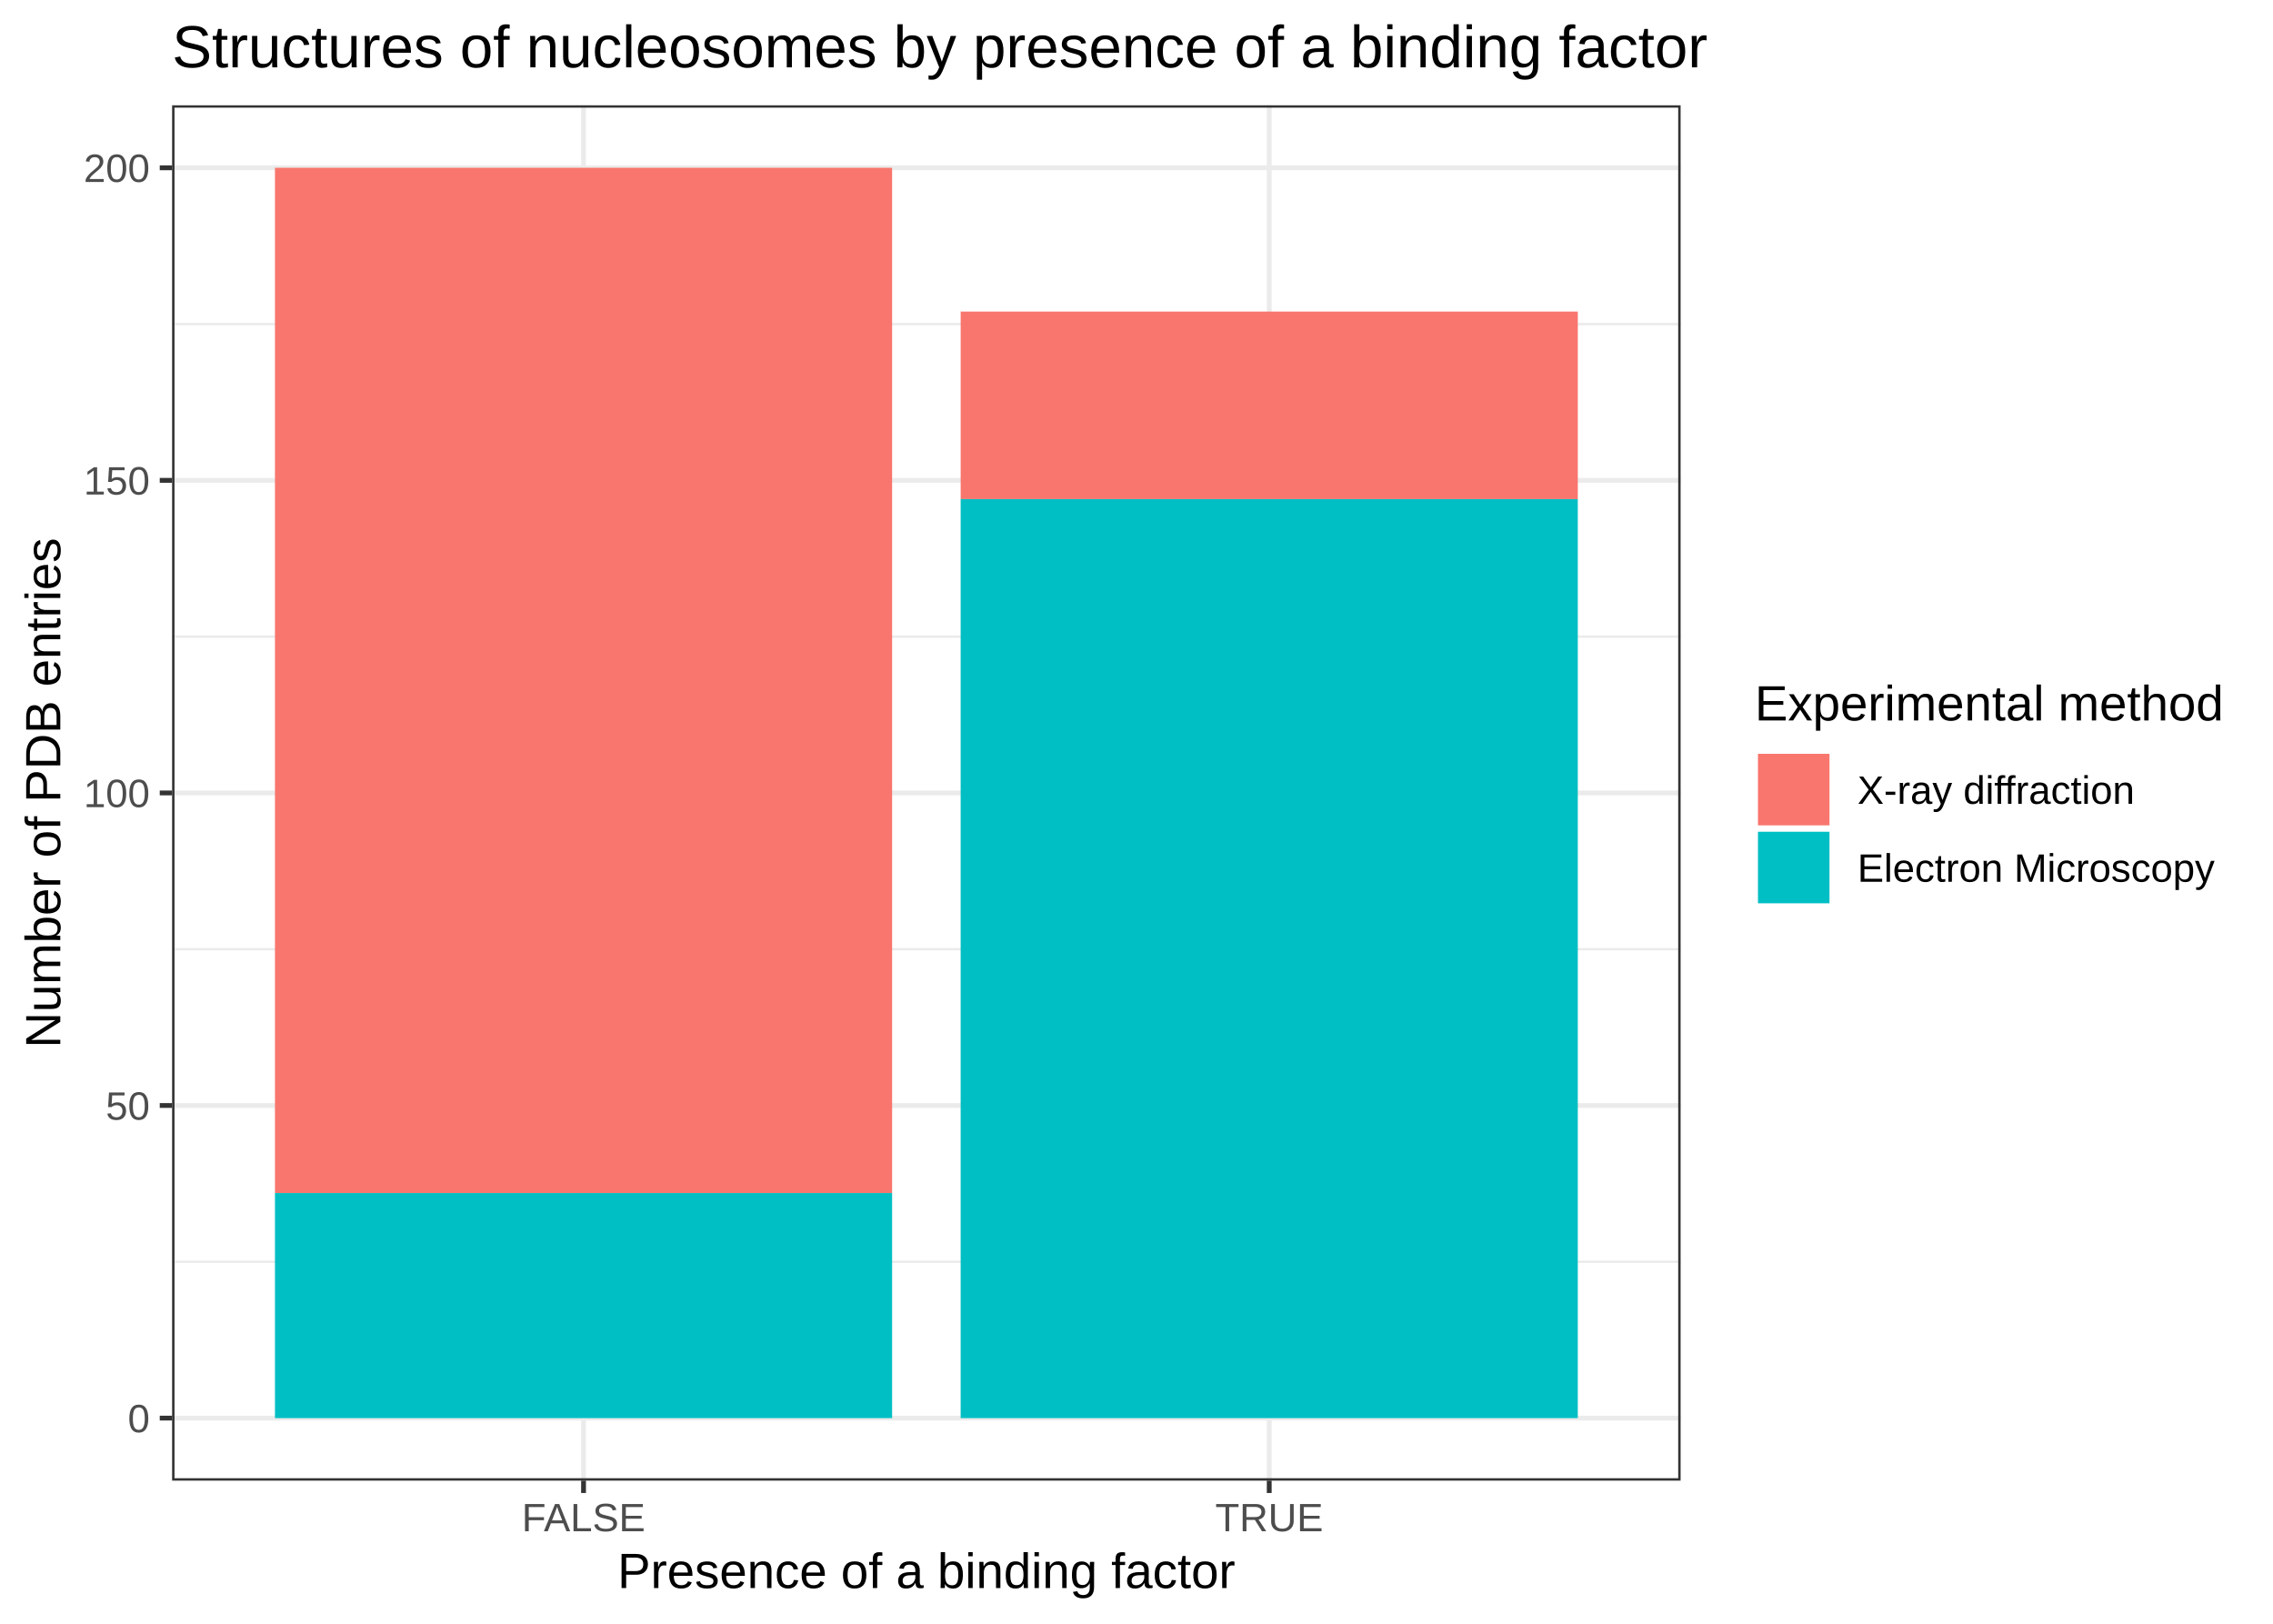
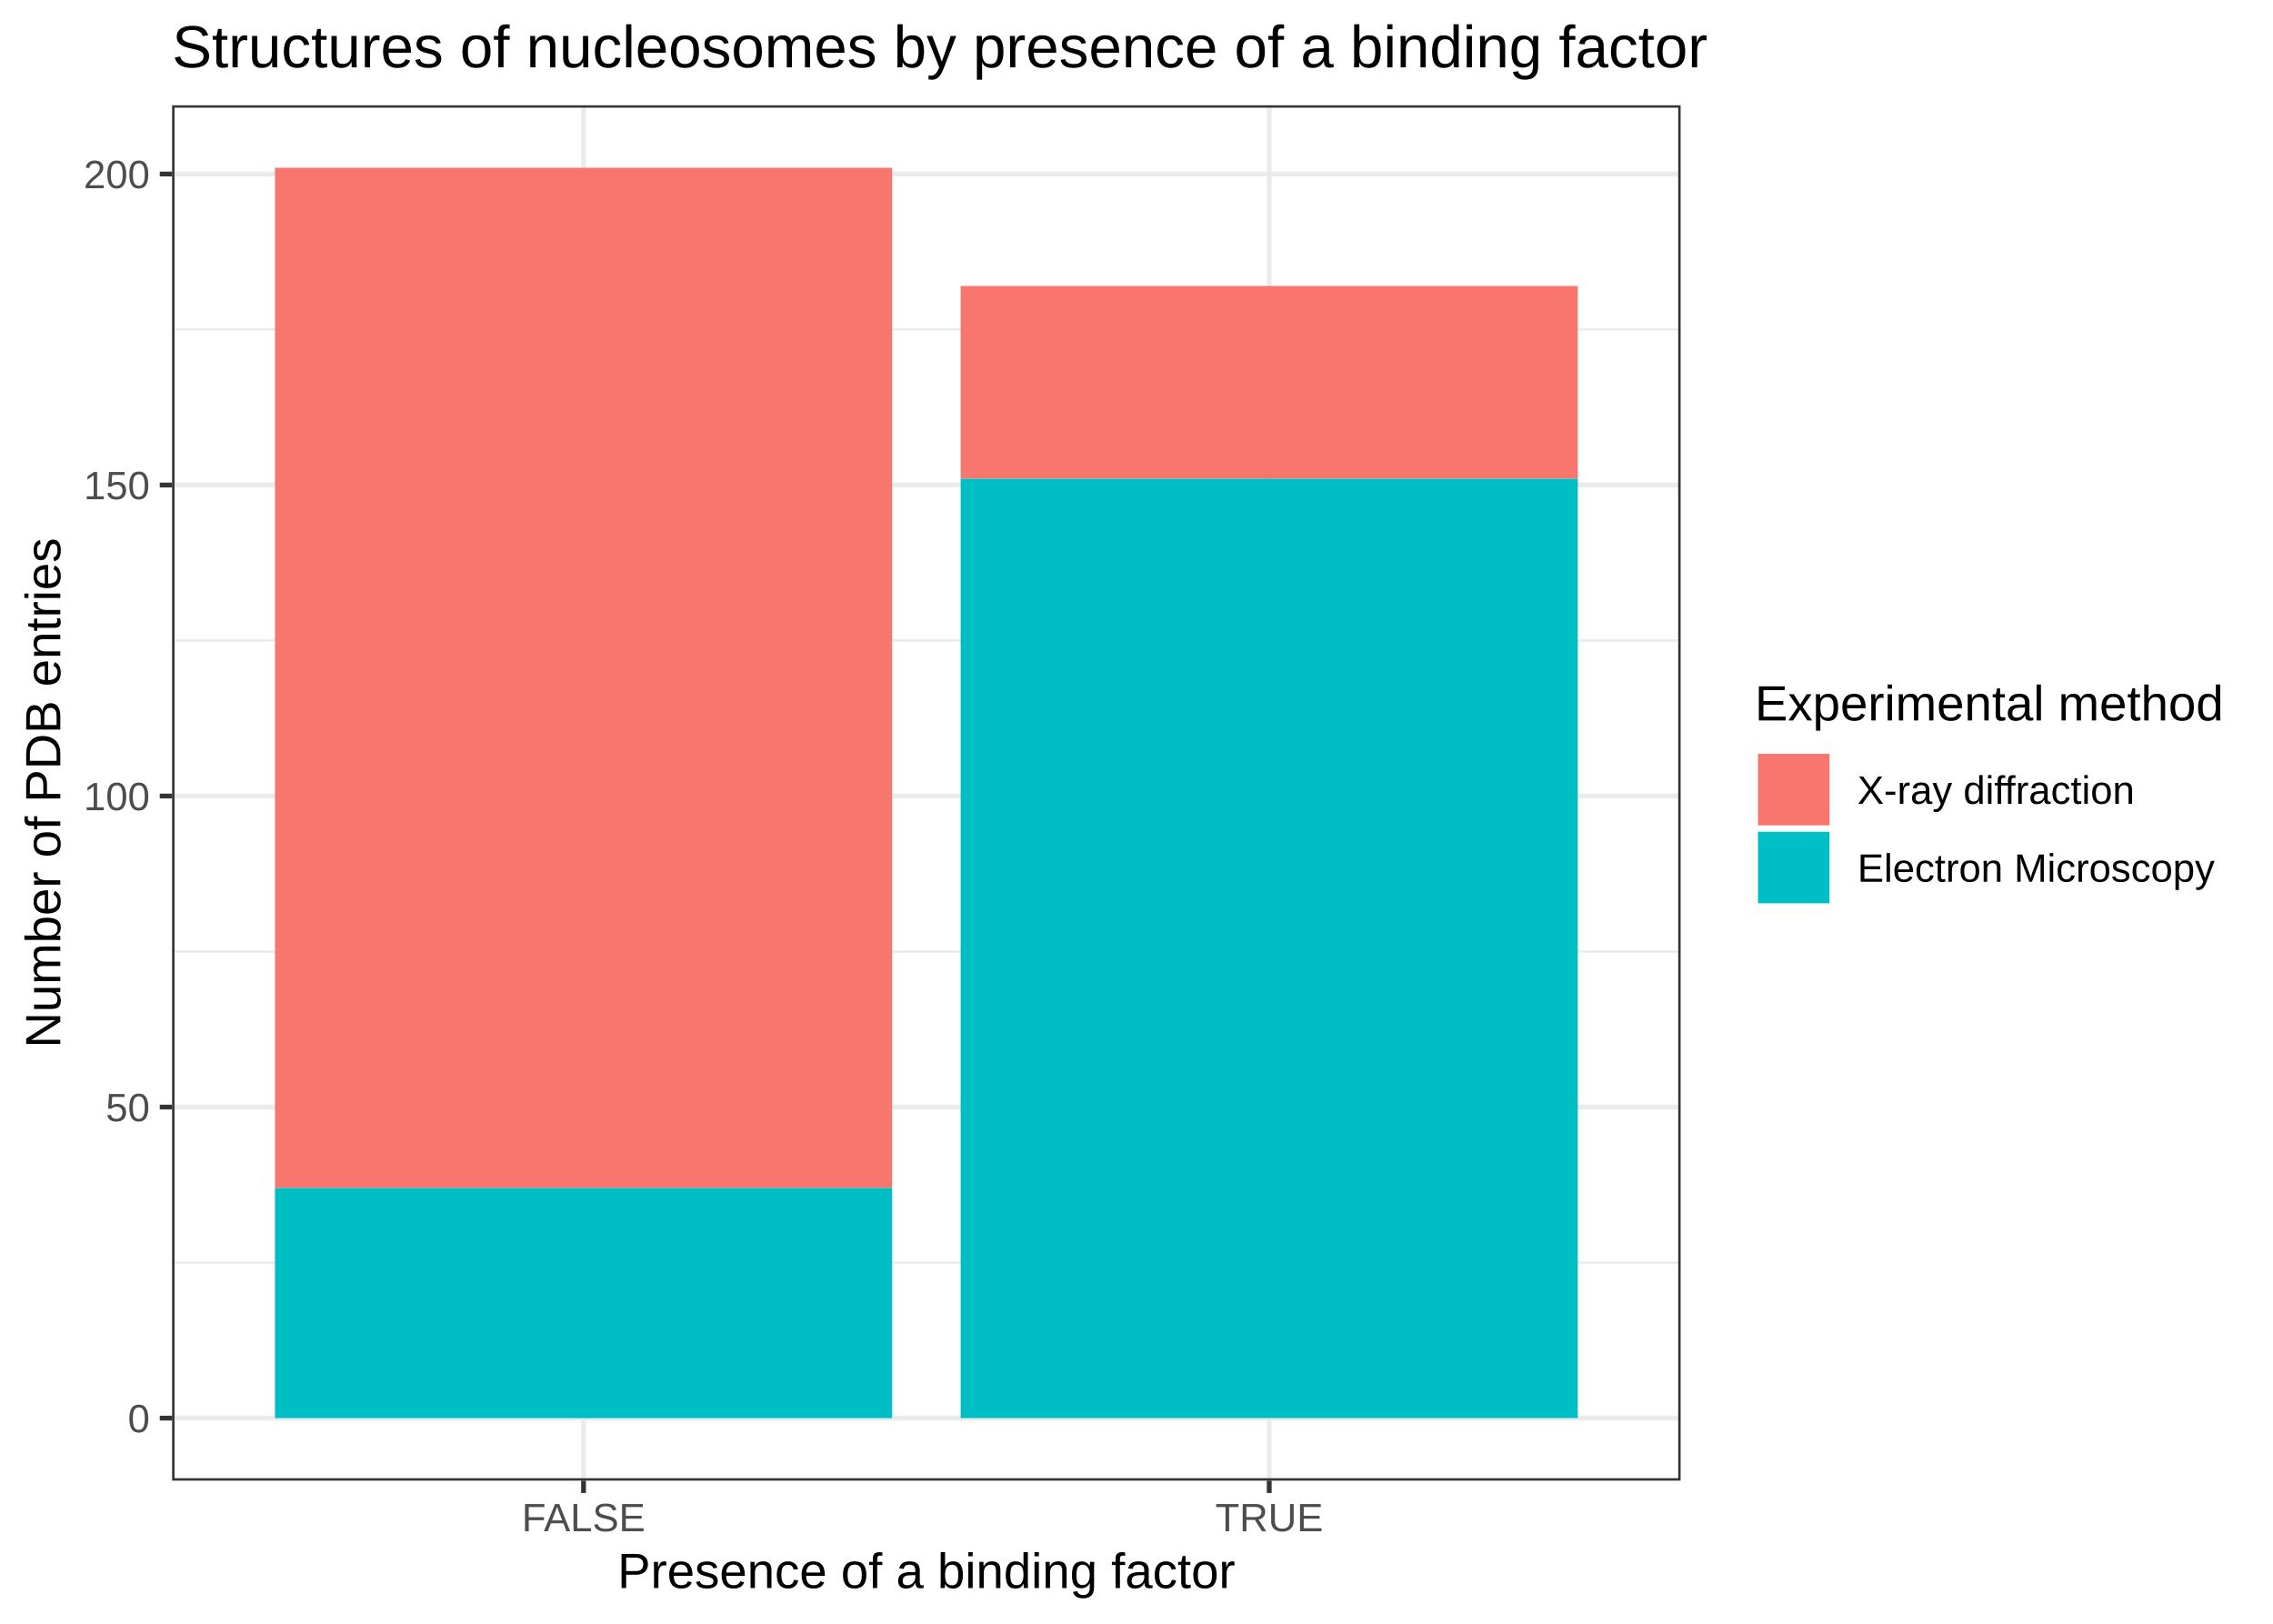
<svg xmlns="http://www.w3.org/2000/svg" class="svglite" width="504.00pt" height="360.00pt" viewBox="0 0 504.00 360.00">
  <defs>
    <style type="text/css">
    .svglite line, .svglite polyline, .svglite polygon, .svglite path, .svglite rect, .svglite circle {
      fill: none;
      stroke: #000000;
      stroke-linecap: round;
      stroke-linejoin: round;
      stroke-miterlimit: 10.00;
    }
  </style>
  </defs>
  <rect width="100%" height="100%" style="stroke: none; fill: #FFFFFF;" />
  <defs>
    <clipPath id="cpMC4wMHw1MDQuMDB8MC4wMHwzNjAuMDA=">
      <rect x="0.00" y="0.00" width="504.00" height="360.00" />
    </clipPath>
  </defs>
  <g clip-path="url(#cpMC4wMHw1MDQuMDB8MC4wMHwzNjAuMDA=)">
    <rect x="0.00" y="0.00" width="504.00" height="360.00" style="stroke-width: 1.07; stroke: #FFFFFF; fill: #FFFFFF;" />
  </g>
  <defs>
    <clipPath id="cpMzguMTZ8MzcyLjY1fDIzLjM0fDMyOC4yNw==">
      <rect x="38.16" y="23.34" width="334.49" height="304.93" />
    </clipPath>
  </defs>
  <g clip-path="url(#cpMzguMTZ8MzcyLjY1fDIzLjM0fDMyOC4yNw==)">
    <rect x="38.16" y="23.34" width="334.49" height="304.93" style="stroke-width: 1.07; stroke: none; fill: #FFFFFF;" />
-     <polyline points="38.16,279.75 372.65,279.75 " style="stroke-width: 0.53; stroke: #EBEBEB; stroke-linecap: butt;" />
-     <polyline points="38.16,210.45 372.65,210.45 " style="stroke-width: 0.53; stroke: #EBEBEB; stroke-linecap: butt;" />
-     <polyline points="38.16,141.15 372.65,141.15 " style="stroke-width: 0.53; stroke: #EBEBEB; stroke-linecap: butt;" />
-     <polyline points="38.16,71.85 372.65,71.85 " style="stroke-width: 0.53; stroke: #EBEBEB; stroke-linecap: butt;" />
+     <polyline points="38.16,279.93 372.65,279.93 " style="stroke-width: 0.53; stroke: #EBEBEB; stroke-linecap: butt;" />
+     <polyline points="38.16,210.97 372.65,210.97 " style="stroke-width: 0.53; stroke: #EBEBEB; stroke-linecap: butt;" />
+     <polyline points="38.16,142.01 372.65,142.01 " style="stroke-width: 0.53; stroke: #EBEBEB; stroke-linecap: butt;" />
+     <polyline points="38.16,73.05 372.65,73.05 " style="stroke-width: 0.53; stroke: #EBEBEB; stroke-linecap: butt;" />
    <polyline points="38.16,314.41 372.65,314.41 " style="stroke-width: 1.07; stroke: #EBEBEB; stroke-linecap: butt;" />
-     <polyline points="38.16,245.10 372.65,245.10 " style="stroke-width: 1.07; stroke: #EBEBEB; stroke-linecap: butt;" />
-     <polyline points="38.16,175.80 372.65,175.80 " style="stroke-width: 1.07; stroke: #EBEBEB; stroke-linecap: butt;" />
-     <polyline points="38.16,106.50 372.65,106.50 " style="stroke-width: 1.07; stroke: #EBEBEB; stroke-linecap: butt;" />
-     <polyline points="38.16,37.20 372.65,37.20 " style="stroke-width: 1.07; stroke: #EBEBEB; stroke-linecap: butt;" />
+     <polyline points="38.16,245.45 372.65,245.45 " style="stroke-width: 1.07; stroke: #EBEBEB; stroke-linecap: butt;" />
+     <polyline points="38.16,176.49 372.65,176.49 " style="stroke-width: 1.07; stroke: #EBEBEB; stroke-linecap: butt;" />
+     <polyline points="38.16,107.53 372.65,107.53 " style="stroke-width: 1.07; stroke: #EBEBEB; stroke-linecap: butt;" />
+     <polyline points="38.16,38.58 372.65,38.58 " style="stroke-width: 1.07; stroke: #EBEBEB; stroke-linecap: butt;" />
    <polyline points="129.39,328.27 129.39,23.34 " style="stroke-width: 1.07; stroke: #EBEBEB; stroke-linecap: butt;" />
    <polyline points="281.43,328.27 281.43,23.34 " style="stroke-width: 1.07; stroke: #EBEBEB; stroke-linecap: butt;" />
-     <rect x="60.97" y="37.20" width="136.84" height="227.31" style="stroke-width: 1.07; stroke: none; stroke-linecap: square; stroke-linejoin: miter; fill: #F8766D;" />
-     <rect x="60.97" y="264.51" width="136.84" height="49.90" style="stroke-width: 1.07; stroke: none; stroke-linecap: square; stroke-linejoin: miter; fill: #00BFC4;" />
-     <rect x="213.01" y="69.08" width="136.84" height="41.58" style="stroke-width: 1.07; stroke: none; stroke-linecap: square; stroke-linejoin: miter; fill: #F8766D;" />
-     <rect x="213.01" y="110.66" width="136.84" height="203.75" style="stroke-width: 1.07; stroke: none; stroke-linecap: square; stroke-linejoin: miter; fill: #00BFC4;" />
+     <rect x="60.97" y="37.20" width="136.84" height="226.18" style="stroke-width: 1.07; stroke: none; stroke-linecap: square; stroke-linejoin: miter; fill: #F8766D;" />
+     <rect x="60.97" y="263.38" width="136.84" height="51.03" style="stroke-width: 1.07; stroke: none; stroke-linecap: square; stroke-linejoin: miter; fill: #00BFC4;" />
+     <rect x="213.01" y="63.40" width="136.84" height="42.75" style="stroke-width: 1.07; stroke: none; stroke-linecap: square; stroke-linejoin: miter; fill: #F8766D;" />
+     <rect x="213.01" y="106.15" width="136.84" height="208.25" style="stroke-width: 1.07; stroke: none; stroke-linecap: square; stroke-linejoin: miter; fill: #00BFC4;" />
    <rect x="38.16" y="23.34" width="334.49" height="304.93" style="stroke-width: 1.07; stroke: #333333;" />
  </g>
  <g clip-path="url(#cpMC4wMHw1MDQuMDB8MC4wMHwzNjAuMDA=)">
    <text x="33.23" y="317.56" text-anchor="end" style="font-size: 8.80px; fill: #4D4D4D; font-family: Arial;" textLength="4.90px" lengthAdjust="spacingAndGlyphs">0</text>
-     <text x="33.23" y="248.26" text-anchor="end" style="font-size: 8.80px; fill: #4D4D4D; font-family: Arial;" textLength="9.79px" lengthAdjust="spacingAndGlyphs">50</text>
-     <text x="33.23" y="178.95" text-anchor="end" style="font-size: 8.80px; fill: #4D4D4D; font-family: Arial;" textLength="14.69px" lengthAdjust="spacingAndGlyphs">100</text>
-     <text x="33.23" y="109.65" text-anchor="end" style="font-size: 8.80px; fill: #4D4D4D; font-family: Arial;" textLength="14.69px" lengthAdjust="spacingAndGlyphs">150</text>
-     <text x="33.23" y="40.35" text-anchor="end" style="font-size: 8.80px; fill: #4D4D4D; font-family: Arial;" textLength="14.69px" lengthAdjust="spacingAndGlyphs">200</text>
+     <text x="33.23" y="248.60" text-anchor="end" style="font-size: 8.80px; fill: #4D4D4D; font-family: Arial;" textLength="9.79px" lengthAdjust="spacingAndGlyphs">50</text>
+     <text x="33.23" y="179.64" text-anchor="end" style="font-size: 8.80px; fill: #4D4D4D; font-family: Arial;" textLength="14.69px" lengthAdjust="spacingAndGlyphs">100</text>
+     <text x="33.23" y="110.69" text-anchor="end" style="font-size: 8.80px; fill: #4D4D4D; font-family: Arial;" textLength="14.69px" lengthAdjust="spacingAndGlyphs">150</text>
+     <text x="33.23" y="41.73" text-anchor="end" style="font-size: 8.80px; fill: #4D4D4D; font-family: Arial;" textLength="14.69px" lengthAdjust="spacingAndGlyphs">200</text>
    <polyline points="35.42,314.41 38.16,314.41 " style="stroke-width: 1.07; stroke: #333333; stroke-linecap: butt;" />
-     <polyline points="35.42,245.10 38.16,245.10 " style="stroke-width: 1.07; stroke: #333333; stroke-linecap: butt;" />
-     <polyline points="35.42,175.80 38.16,175.80 " style="stroke-width: 1.07; stroke: #333333; stroke-linecap: butt;" />
-     <polyline points="35.42,106.50 38.16,106.50 " style="stroke-width: 1.07; stroke: #333333; stroke-linecap: butt;" />
-     <polyline points="35.42,37.20 38.16,37.20 " style="stroke-width: 1.07; stroke: #333333; stroke-linecap: butt;" />
+     <polyline points="35.42,245.45 38.16,245.45 " style="stroke-width: 1.07; stroke: #333333; stroke-linecap: butt;" />
+     <polyline points="35.42,176.49 38.16,176.49 " style="stroke-width: 1.07; stroke: #333333; stroke-linecap: butt;" />
+     <polyline points="35.42,107.53 38.16,107.53 " style="stroke-width: 1.07; stroke: #333333; stroke-linecap: butt;" />
+     <polyline points="35.42,38.58 38.16,38.58 " style="stroke-width: 1.07; stroke: #333333; stroke-linecap: butt;" />
    <polyline points="129.39,331.01 129.39,328.27 " style="stroke-width: 1.07; stroke: #333333; stroke-linecap: butt;" />
    <polyline points="281.43,331.01 281.43,328.27 " style="stroke-width: 1.07; stroke: #333333; stroke-linecap: butt;" />
    <text x="129.39" y="339.50" text-anchor="middle" style="font-size: 8.80px; fill: #4D4D4D; font-family: Arial;" textLength="27.87px" lengthAdjust="spacingAndGlyphs">FALSE</text>
    <text x="281.43" y="339.50" text-anchor="middle" style="font-size: 8.80px; fill: #4D4D4D; font-family: Arial;" textLength="23.94px" lengthAdjust="spacingAndGlyphs">TRUE</text>
    <text x="205.41" y="352.09" text-anchor="middle" style="font-size: 11.00px; font-family: Arial;" textLength="136.98px" lengthAdjust="spacingAndGlyphs">Presence of a binding factor</text>
    <text transform="translate(13.37,175.80) rotate(-90)" text-anchor="middle" style="font-size: 11.00px; font-family: Arial;" textLength="113.10px" lengthAdjust="spacingAndGlyphs">Number of PDB entries</text>
    <rect x="383.61" y="145.14" width="114.91" height="61.32" style="stroke-width: 1.07; stroke: none; fill: #FFFFFF;" />
    <text x="389.09" y="159.73" style="font-size: 11.00px; font-family: Arial;" textLength="103.95px" lengthAdjust="spacingAndGlyphs">Experimental method</text>
    <rect x="389.09" y="166.42" width="17.28" height="17.28" style="stroke-width: 1.07; stroke: none; fill: #FFFFFF;" />
    <rect x="389.80" y="167.13" width="15.86" height="15.86" style="stroke-width: 1.07; stroke: none; stroke-linecap: square; stroke-linejoin: miter; fill: #F8766D;" />
    <rect x="389.09" y="183.70" width="17.28" height="17.28" style="stroke-width: 1.07; stroke: none; fill: #FFFFFF;" />
    <rect x="389.80" y="184.41" width="15.86" height="15.86" style="stroke-width: 1.07; stroke: none; stroke-linecap: square; stroke-linejoin: miter; fill: #00BFC4;" />
    <text x="411.85" y="178.22" style="font-size: 8.80px; font-family: Arial;" textLength="61.60px" lengthAdjust="spacingAndGlyphs">X-ray diffraction</text>
    <text x="411.85" y="195.50" style="font-size: 8.80px; font-family: Arial;" textLength="79.21px" lengthAdjust="spacingAndGlyphs">Electron Microscopy</text>
    <text x="38.16" y="14.94" style="font-size: 13.20px; font-family: Arial;" textLength="340.23px" lengthAdjust="spacingAndGlyphs">Structures of nucleosomes by presence of a binding factor</text>
  </g>
</svg>
